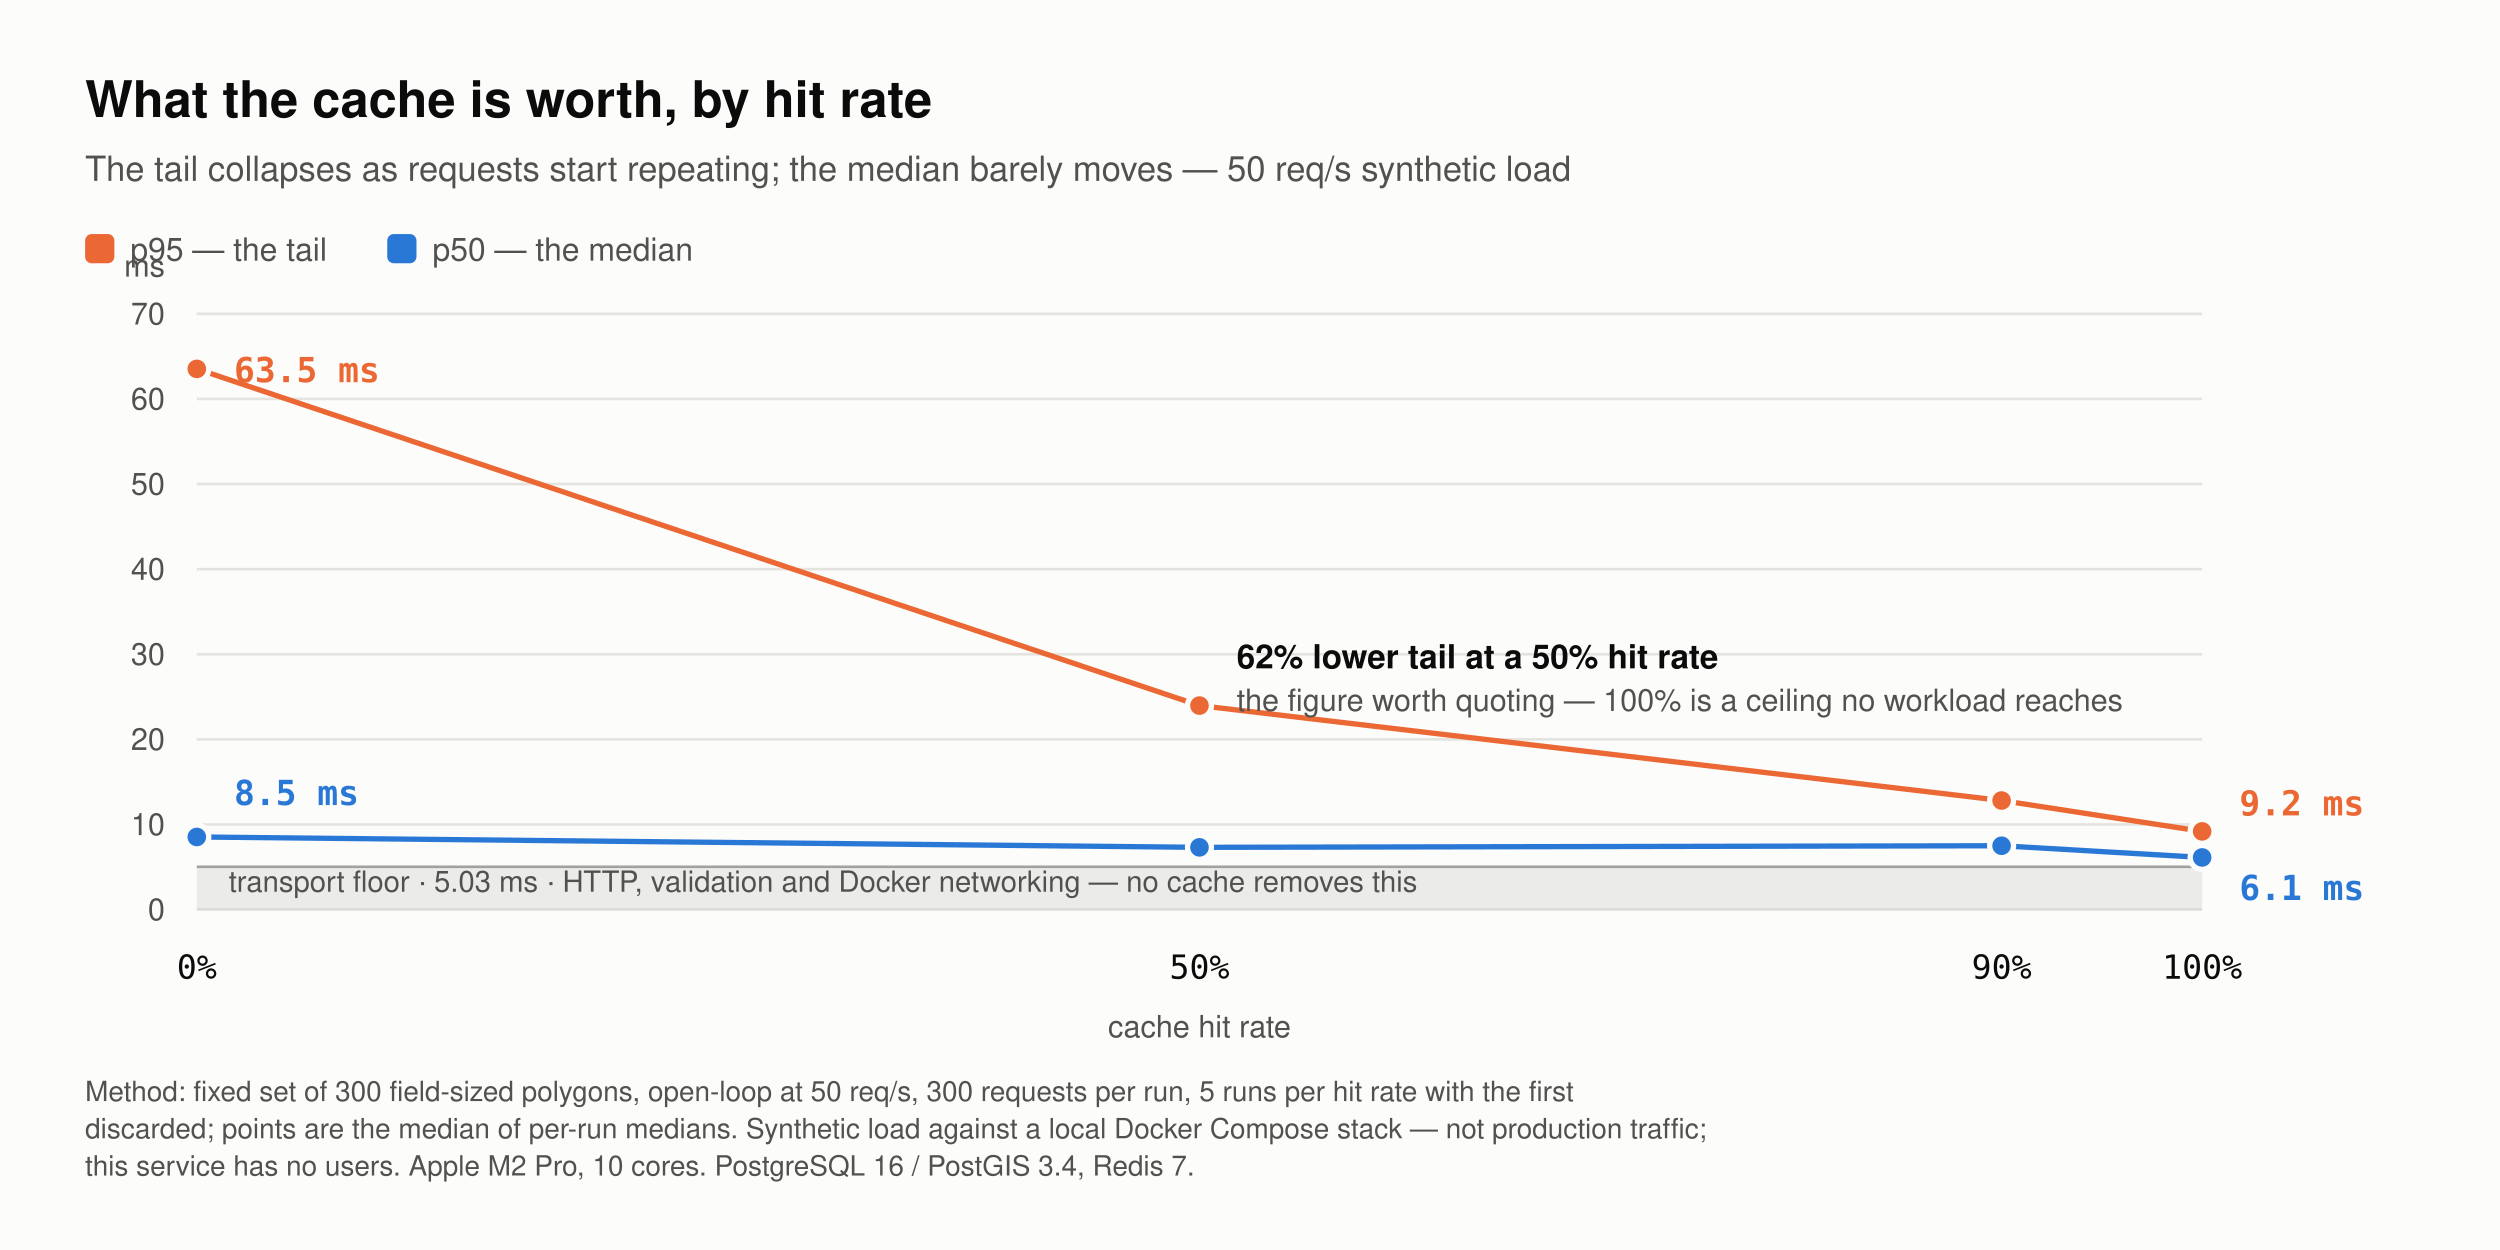
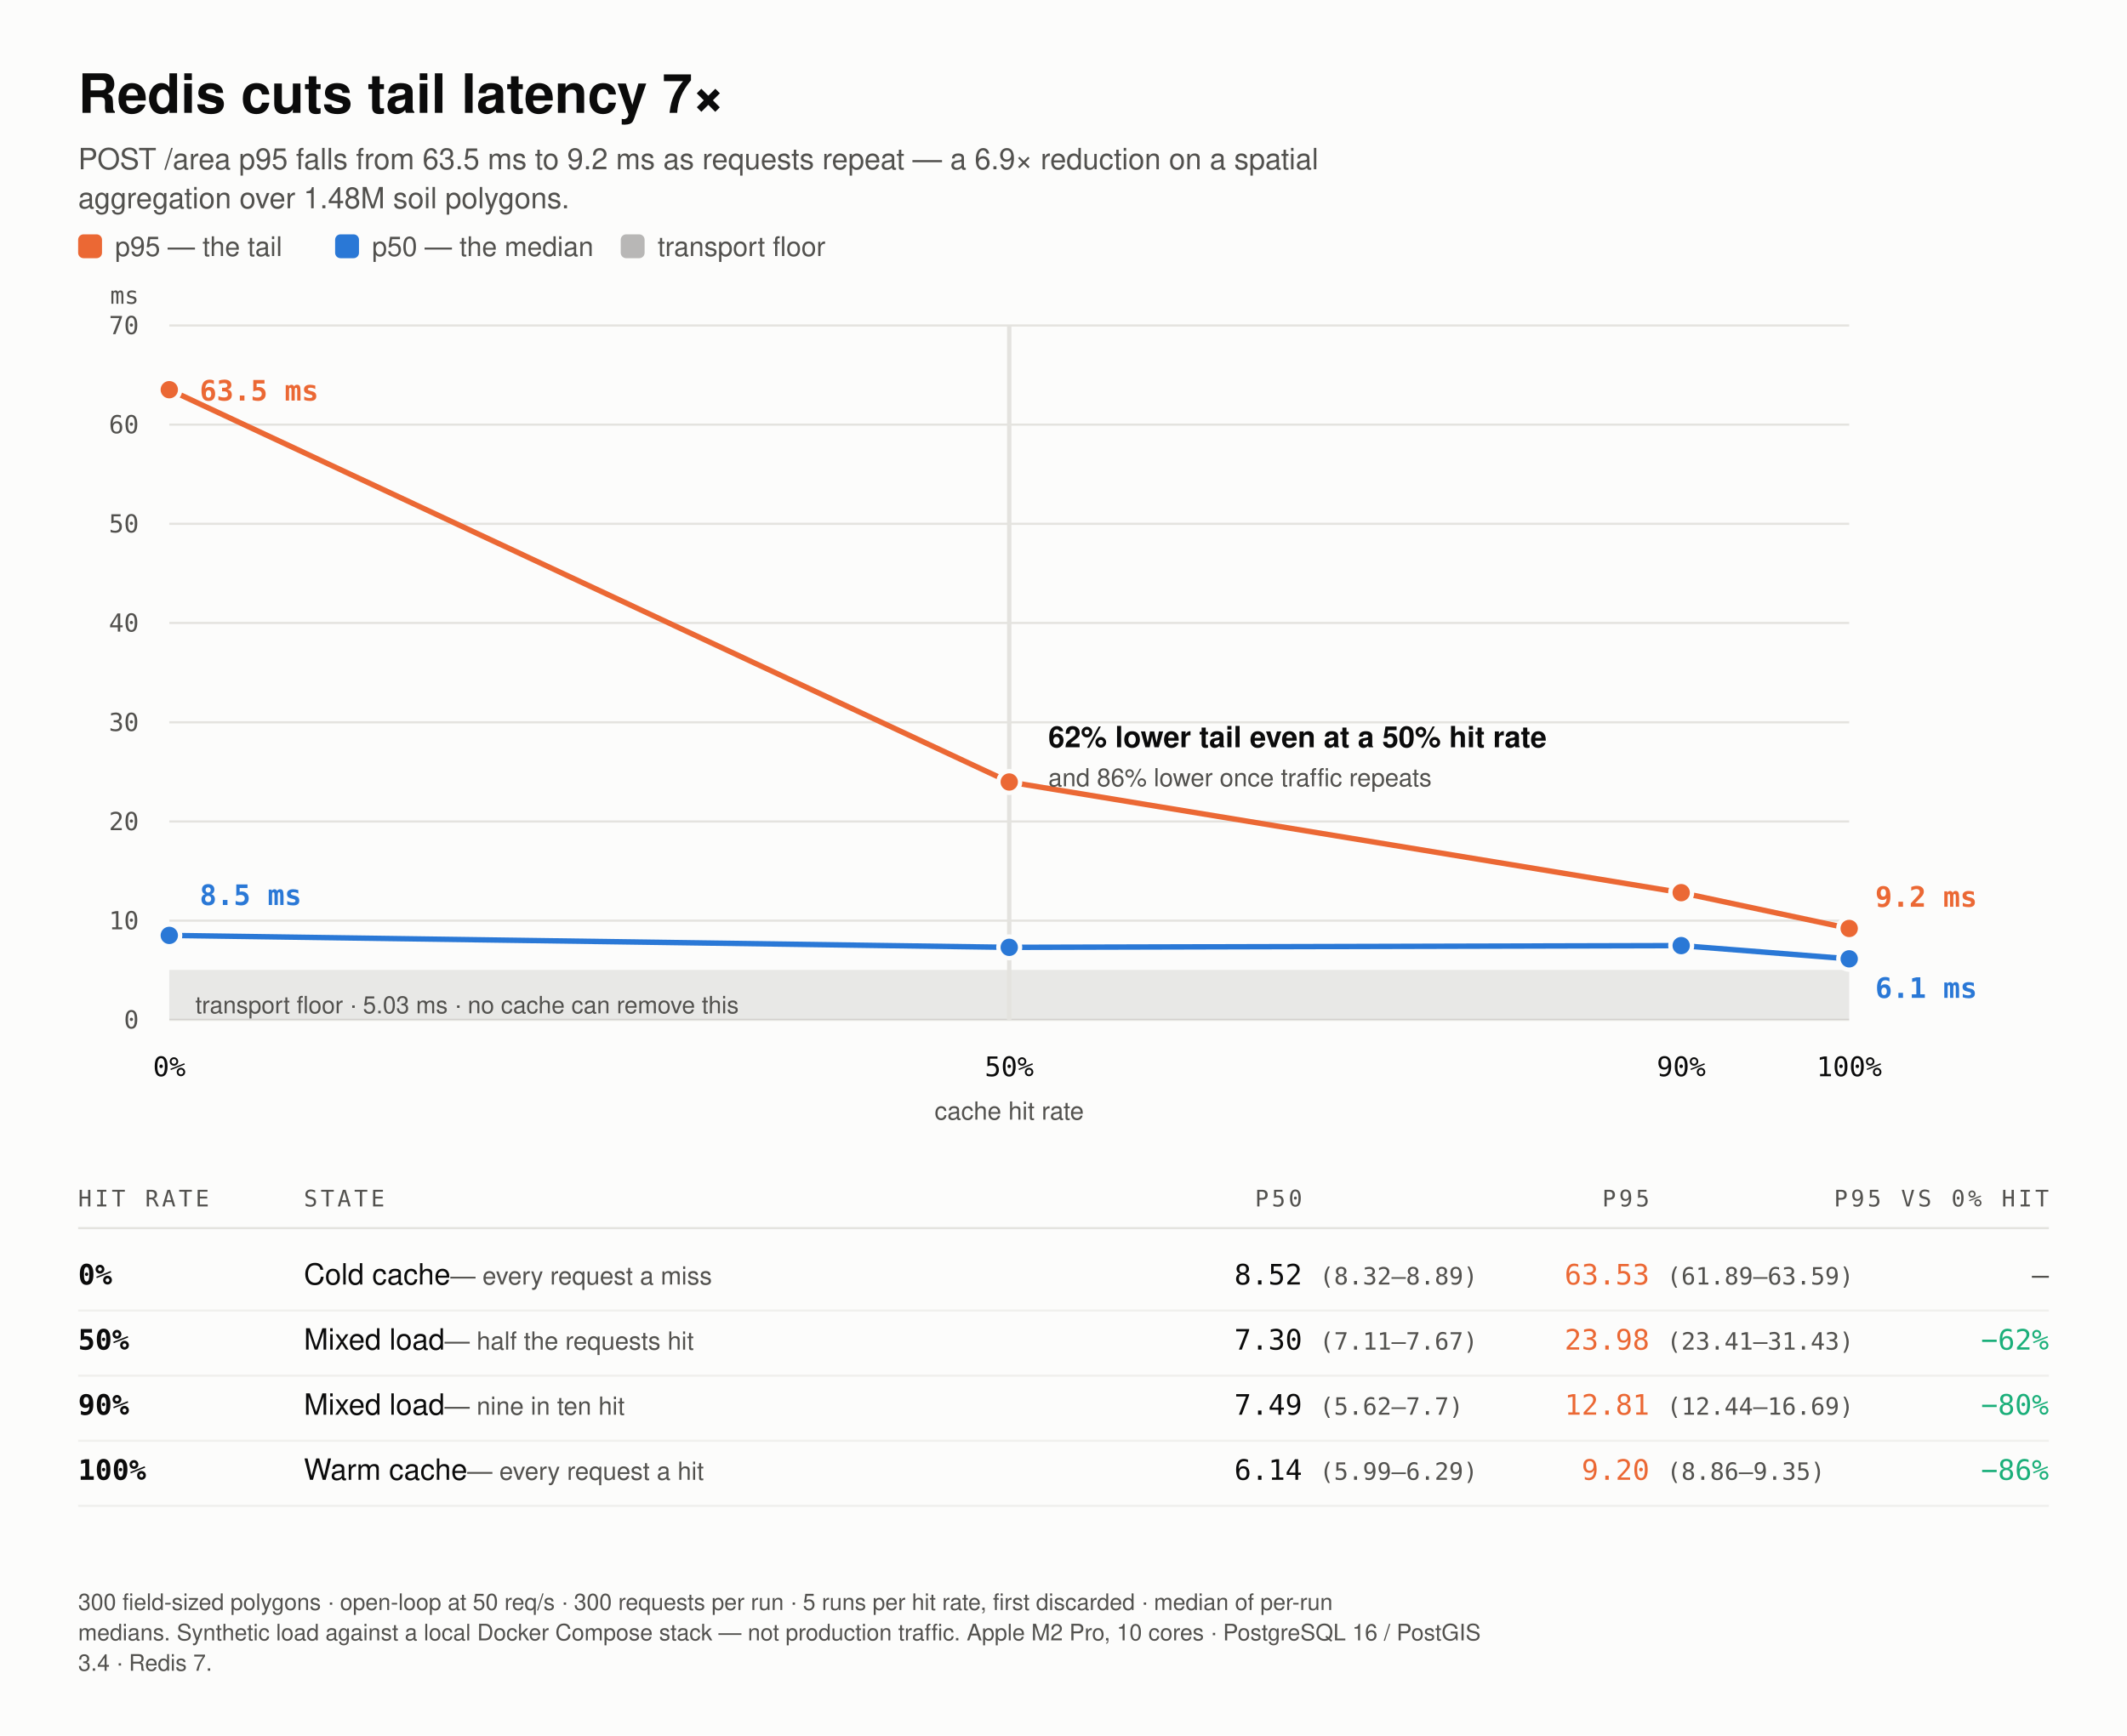
- <svg xmlns="http://www.w3.org/2000/svg" width="940" height="470" viewBox="0 0 940 470" font-family="ui-sans-serif, -apple-system, Segoe UI, Helvetica, Arial, sans-serif" role="img" aria-label="p50 and p95 latency against cache hit rate">
-   <rect width="940" height="470" fill="#fcfcfb" />
-   <text x="32" y="44" font-size="19" font-weight="600" fill="#0b0b0b">What the cache is worth, by hit rate</text>
-   <text x="32" y="68" font-size="13" fill="#52514e">The tail collapses as requests start repeating; the median barely moves — 50 req/s synthetic load</text>
-   <rect x="32" y="88" width="11" height="11" rx="2.5" fill="#eb6834" />
-   <text x="49" y="98" font-size="12" fill="#52514e">p95 — the tail</text>
-   <rect x="145.6" y="88" width="11" height="11" rx="2.5" fill="#2a78d6" />
-   <text x="162.6" y="98" font-size="12" fill="#52514e">p50 — the median</text>
-   <line x1="74" y1="342.0" x2="828" y2="342.0" stroke="#e4e3df" stroke-width="1" />
-   <text x="62" y="346.0" font-size="11.5" fill="#52514e" text-anchor="end">0</text>
-   <line x1="74" y1="310.0" x2="828" y2="310.0" stroke="#e4e3df" stroke-width="1" />
-   <text x="62" y="314.0" font-size="11.5" fill="#52514e" text-anchor="end">10</text>
-   <line x1="74" y1="278.0" x2="828" y2="278.0" stroke="#e4e3df" stroke-width="1" />
-   <text x="62" y="282.0" font-size="11.5" fill="#52514e" text-anchor="end">20</text>
-   <line x1="74" y1="246.0" x2="828" y2="246.0" stroke="#e4e3df" stroke-width="1" />
-   <text x="62" y="250.0" font-size="11.5" fill="#52514e" text-anchor="end">30</text>
-   <line x1="74" y1="214.0" x2="828" y2="214.0" stroke="#e4e3df" stroke-width="1" />
-   <text x="62" y="218.0" font-size="11.5" fill="#52514e" text-anchor="end">40</text>
-   <line x1="74" y1="182.0" x2="828" y2="182.0" stroke="#e4e3df" stroke-width="1" />
-   <text x="62" y="186.0" font-size="11.5" fill="#52514e" text-anchor="end">50</text>
-   <line x1="74" y1="150.0" x2="828" y2="150.0" stroke="#e4e3df" stroke-width="1" />
-   <text x="62" y="154.0" font-size="11.5" fill="#52514e" text-anchor="end">60</text>
-   <line x1="74" y1="118.0" x2="828" y2="118.0" stroke="#e4e3df" stroke-width="1" />
-   <text x="62" y="122.0" font-size="11.5" fill="#52514e" text-anchor="end">70</text>
-   <text x="62" y="104" font-size="11.5" fill="#52514e" text-anchor="end">ms</text>
-   <rect x="74" y="325.9" width="754" height="16.1" fill="#52514e" opacity="0.10" />
-   <line x1="74" y1="325.9" x2="828" y2="325.9" stroke="#52514e" stroke-width="1" opacity="0.5" />
-   <text x="86" y="335.3" font-size="11" fill="#52514e">transport floor · 5.03 ms · HTTP, validation and Docker networking — no cache removes this</text>
-   <text x="74.0" y="368" font-size="12.5" fill="#0b0b0b" text-anchor="middle" font-family="ui-monospace, SFMono-Regular, Menlo, monospace">0%</text>
-   <text x="451.0" y="368" font-size="12.5" fill="#0b0b0b" text-anchor="middle" font-family="ui-monospace, SFMono-Regular, Menlo, monospace">50%</text>
-   <text x="752.6" y="368" font-size="12.5" fill="#0b0b0b" text-anchor="middle" font-family="ui-monospace, SFMono-Regular, Menlo, monospace">90%</text>
-   <text x="828.0" y="368" font-size="12.5" fill="#0b0b0b" text-anchor="middle" font-family="ui-monospace, SFMono-Regular, Menlo, monospace">100%</text>
-   <text x="451" y="390" font-size="11.5" fill="#52514e" text-anchor="middle">cache hit rate</text>
-   <path d="M74.0 138.7 L451.0 265.3 L752.6 301.0 L828.0 312.6" fill="none" stroke="#eb6834" stroke-width="2" stroke-linejoin="round" stroke-linecap="round" />
-   <circle cx="74.0" cy="138.7" r="4.5" fill="#eb6834" stroke="#fcfcfb" stroke-width="2" />
-   <circle cx="451.0" cy="265.3" r="4.5" fill="#eb6834" stroke="#fcfcfb" stroke-width="2" />
-   <circle cx="752.6" cy="301.0" r="4.5" fill="#eb6834" stroke="#fcfcfb" stroke-width="2" />
-   <circle cx="828.0" cy="312.6" r="4.5" fill="#eb6834" stroke="#fcfcfb" stroke-width="2" />
-   <path d="M74.0 314.7 L451.0 318.6 L752.6 318.0 L828.0 322.4" fill="none" stroke="#2a78d6" stroke-width="2" stroke-linejoin="round" stroke-linecap="round" />
-   <circle cx="74.0" cy="314.7" r="4.5" fill="#2a78d6" stroke="#fcfcfb" stroke-width="2" />
-   <circle cx="451.0" cy="318.6" r="4.5" fill="#2a78d6" stroke="#fcfcfb" stroke-width="2" />
-   <circle cx="752.6" cy="318.0" r="4.5" fill="#2a78d6" stroke="#fcfcfb" stroke-width="2" />
-   <circle cx="828.0" cy="322.4" r="4.5" fill="#2a78d6" stroke="#fcfcfb" stroke-width="2" />
-   <text x="88.0" y="143.7" font-size="13" fill="#eb6834" font-family="ui-monospace, SFMono-Regular, Menlo, monospace" font-weight="600" text-anchor="start">63.5 ms</text>
-   <text x="88.0" y="302.7" font-size="13" fill="#2a78d6" font-family="ui-monospace, SFMono-Regular, Menlo, monospace" font-weight="600" text-anchor="start">8.5 ms</text>
-   <text x="842.0" y="306.6" font-size="13" fill="#eb6834" font-family="ui-monospace, SFMono-Regular, Menlo, monospace" font-weight="600" text-anchor="start">9.2 ms</text>
-   <text x="842.0" y="338.4" font-size="13" fill="#2a78d6" font-family="ui-monospace, SFMono-Regular, Menlo, monospace" font-weight="600" text-anchor="start">6.1 ms</text>
-   <text x="465.0" y="251.3" font-size="12.5" fill="#0b0b0b" font-weight="600">62% lower tail at a 50% hit rate</text>
-   <text x="465.0" y="267.3" font-size="11.5" fill="#52514e">the figure worth quoting — 100% is a ceiling no workload reaches</text>
-   <text x="32" y="414" font-size="10.5" fill="#52514e">Method: fixed set of 300 field-sized polygons, open-loop at 50 req/s, 300 requests per run, 5 runs per hit rate with the first</text>
-   <text x="32" y="428" font-size="10.5" fill="#52514e">discarded; points are the median of per-run medians. Synthetic load against a local Docker Compose stack — not production traffic;</text>
-   <text x="32" y="442" font-size="10.5" fill="#52514e">this service has no users. Apple M2 Pro, 10 cores. PostgreSQL 16 / PostGIS 3.4, Redis 7.</text>
+ <svg xmlns="http://www.w3.org/2000/svg" width="980" height="800" viewBox="0 0 980 800" font-family="ui-sans-serif, -apple-system, Segoe UI, Helvetica, Arial, sans-serif" role="img" aria-label="Cache hit rate against POST /area latency: p95 falls from 63.5 ms to 9.2 ms">
+   <rect width="980" height="800" fill="#fcfcfb" />
+   <text x="36" y="52" font-size="25" font-weight="600" fill="#0b0b0b">Redis cuts tail latency 7×</text>
+   <text x="36" y="78" font-size="13.5" fill="#52514e">POST /area p95 falls from 63.5 ms to 9.2 ms as requests repeat — a 6.9× reduction on a spatial</text>
+   <text x="36" y="96" font-size="13.5" fill="#52514e">aggregation over 1.48M soil polygons.</text>
+   <rect x="36" y="108" width="11" height="11" rx="2.5" fill="#eb6834" />
+   <text x="53" y="118" font-size="12.5" fill="#52514e">p95 — the tail</text>
+   <rect x="154.4" y="108" width="11" height="11" rx="2.5" fill="#2a78d6" />
+   <text x="171.4" y="118" font-size="12.5" fill="#52514e">p50 — the median</text>
+   <rect x="286.0" y="108" width="11" height="11" rx="2.5" fill="#52514e" opacity="0.4" />
+   <text x="303.0" y="118" font-size="12.5" fill="#52514e">transport floor</text>
+   <line x1="78" y1="470.0" x2="852" y2="470.0" stroke="#e4e3df" stroke-width="1" />
+   <text x="64" y="474.0" font-size="11.5" fill="#52514e" text-anchor="end" font-family="ui-monospace, SFMono-Regular, Menlo, monospace">0</text>
+   <line x1="78" y1="424.3" x2="852" y2="424.3" stroke="#e4e3df" stroke-width="1" />
+   <text x="64" y="428.3" font-size="11.5" fill="#52514e" text-anchor="end" font-family="ui-monospace, SFMono-Regular, Menlo, monospace">10</text>
+   <line x1="78" y1="378.6" x2="852" y2="378.6" stroke="#e4e3df" stroke-width="1" />
+   <text x="64" y="382.6" font-size="11.5" fill="#52514e" text-anchor="end" font-family="ui-monospace, SFMono-Regular, Menlo, monospace">20</text>
+   <line x1="78" y1="332.9" x2="852" y2="332.9" stroke="#e4e3df" stroke-width="1" />
+   <text x="64" y="336.9" font-size="11.5" fill="#52514e" text-anchor="end" font-family="ui-monospace, SFMono-Regular, Menlo, monospace">30</text>
+   <line x1="78" y1="287.1" x2="852" y2="287.1" stroke="#e4e3df" stroke-width="1" />
+   <text x="64" y="291.1" font-size="11.5" fill="#52514e" text-anchor="end" font-family="ui-monospace, SFMono-Regular, Menlo, monospace">40</text>
+   <line x1="78" y1="241.4" x2="852" y2="241.4" stroke="#e4e3df" stroke-width="1" />
+   <text x="64" y="245.4" font-size="11.5" fill="#52514e" text-anchor="end" font-family="ui-monospace, SFMono-Regular, Menlo, monospace">50</text>
+   <line x1="78" y1="195.7" x2="852" y2="195.7" stroke="#e4e3df" stroke-width="1" />
+   <text x="64" y="199.7" font-size="11.5" fill="#52514e" text-anchor="end" font-family="ui-monospace, SFMono-Regular, Menlo, monospace">60</text>
+   <line x1="78" y1="150.0" x2="852" y2="150.0" stroke="#e4e3df" stroke-width="1" />
+   <text x="64" y="154.0" font-size="11.5" fill="#52514e" text-anchor="end" font-family="ui-monospace, SFMono-Regular, Menlo, monospace">70</text>
+   <text x="64" y="140" font-size="11" fill="#52514e" text-anchor="end" font-family="ui-monospace, SFMono-Regular, Menlo, monospace">ms</text>
+   <rect x="78" y="447.0" width="774" height="23.0" fill="#52514e" opacity="0.12" />
+   <text x="90" y="467.0" font-size="11" fill="#52514e">transport floor · 5.03 ms · no cache can remove this</text>
+   <line x1="465.0" y1="150" x2="465.0" y2="470" stroke="#e4e3df" stroke-width="2" />
+   <path d="M78.0 179.6 L465.0 360.4 L774.6 411.4 L852.0 427.9" fill="none" stroke="#eb6834" stroke-width="2.5" stroke-linejoin="round" stroke-linecap="round" />
+   <circle cx="78.0" cy="179.6" r="5" fill="#eb6834" stroke="#fcfcfb" stroke-width="2" />
+   <circle cx="465.0" cy="360.4" r="5" fill="#eb6834" stroke="#fcfcfb" stroke-width="2" />
+   <circle cx="774.6" cy="411.4" r="5" fill="#eb6834" stroke="#fcfcfb" stroke-width="2" />
+   <circle cx="852.0" cy="427.9" r="5" fill="#eb6834" stroke="#fcfcfb" stroke-width="2" />
+   <path d="M78.0 431.1 L465.0 436.6 L774.6 435.8 L852.0 441.9" fill="none" stroke="#2a78d6" stroke-width="2.5" stroke-linejoin="round" stroke-linecap="round" />
+   <circle cx="78.0" cy="431.1" r="5" fill="#2a78d6" stroke="#fcfcfb" stroke-width="2" />
+   <circle cx="465.0" cy="436.6" r="5" fill="#2a78d6" stroke="#fcfcfb" stroke-width="2" />
+   <circle cx="774.6" cy="435.8" r="5" fill="#2a78d6" stroke="#fcfcfb" stroke-width="2" />
+   <circle cx="852.0" cy="441.9" r="5" fill="#2a78d6" stroke="#fcfcfb" stroke-width="2" />
+   <text x="92.0" y="184.6" font-size="13" fill="#eb6834" font-family="ui-monospace, SFMono-Regular, Menlo, monospace" font-weight="600">63.5 ms</text>
+   <text x="92.0" y="417.1" font-size="13" fill="#2a78d6" font-family="ui-monospace, SFMono-Regular, Menlo, monospace" font-weight="600">8.5 ms</text>
+   <text x="864.0" y="417.9" font-size="13" fill="#eb6834" font-family="ui-monospace, SFMono-Regular, Menlo, monospace" font-weight="600">9.2 ms</text>
+   <text x="864.0" y="459.9" font-size="13" fill="#2a78d6" font-family="ui-monospace, SFMono-Regular, Menlo, monospace" font-weight="600">6.1 ms</text>
+   <text x="483.0" y="344.4" font-size="13.5" fill="#0b0b0b" font-weight="600">62% lower tail even at a 50% hit rate</text>
+   <text x="483.0" y="362.4" font-size="11.5" fill="#52514e">and 86% lower once traffic repeats</text>
+   <text x="78.0" y="496" font-size="12.5" fill="#0b0b0b" text-anchor="middle" font-family="ui-monospace, SFMono-Regular, Menlo, monospace">0%</text>
+   <text x="465.0" y="496" font-size="12.5" fill="#0b0b0b" text-anchor="middle" font-family="ui-monospace, SFMono-Regular, Menlo, monospace">50%</text>
+   <text x="774.6" y="496" font-size="12.5" fill="#0b0b0b" text-anchor="middle" font-family="ui-monospace, SFMono-Regular, Menlo, monospace">90%</text>
+   <text x="852.0" y="496" font-size="12.5" fill="#0b0b0b" text-anchor="middle" font-family="ui-monospace, SFMono-Regular, Menlo, monospace">100%</text>
+   <text x="465" y="516" font-size="11.5" fill="#52514e" text-anchor="middle">cache hit rate</text>
+   <text x="36" y="556" font-size="10.5" fill="#52514e" text-anchor="start" font-family="ui-monospace, SFMono-Regular, Menlo, monospace" letter-spacing="1.4">HIT RATE</text>
+   <text x="140" y="556" font-size="10.5" fill="#52514e" text-anchor="start" font-family="ui-monospace, SFMono-Regular, Menlo, monospace" letter-spacing="1.4">STATE</text>
+   <text x="600" y="556" font-size="10.5" fill="#52514e" text-anchor="end" font-family="ui-monospace, SFMono-Regular, Menlo, monospace" letter-spacing="1.4">P50</text>
+   <text x="760" y="556" font-size="10.5" fill="#52514e" text-anchor="end" font-family="ui-monospace, SFMono-Regular, Menlo, monospace" letter-spacing="1.4">P95</text>
+   <text x="944" y="556" font-size="10.5" fill="#52514e" text-anchor="end" font-family="ui-monospace, SFMono-Regular, Menlo, monospace" letter-spacing="1.4">P95 VS 0% HIT</text>
+   <line x1="36" y1="566" x2="944" y2="566" stroke="#e4e3df" stroke-width="1" />
+   <text x="36" y="592" font-size="13" fill="#0b0b0b" font-weight="600" font-family="ui-monospace, SFMono-Regular, Menlo, monospace">0%</text>
+   <text x="140" y="592" font-size="13.5" fill="#0b0b0b">Cold cache<tspan fill="#52514e" font-size="11.5"> — every request a miss</tspan>
+   </text>
+   <text x="600" y="592" font-size="13" fill="#0b0b0b" text-anchor="end" font-family="ui-monospace, SFMono-Regular, Menlo, monospace">8.52</text>
+   <text x="608" y="592" font-size="11" fill="#52514e" font-family="ui-monospace, SFMono-Regular, Menlo, monospace">(8.32–8.89)</text>
+   <text x="760" y="592" font-size="13" fill="#eb6834" text-anchor="end" font-family="ui-monospace, SFMono-Regular, Menlo, monospace">63.53</text>
+   <text x="768" y="592" font-size="11" fill="#52514e" font-family="ui-monospace, SFMono-Regular, Menlo, monospace">(61.89–63.59)</text>
+   <text x="944" y="592" font-size="13" text-anchor="end" font-family="ui-monospace, SFMono-Regular, Menlo, monospace" fill="#52514e">—</text>
+   <line x1="36" y1="604" x2="944" y2="604" stroke="#e4e3df" stroke-width="1" opacity="0.5" />
+   <text x="36" y="622" font-size="13" fill="#0b0b0b" font-weight="600" font-family="ui-monospace, SFMono-Regular, Menlo, monospace">50%</text>
+   <text x="140" y="622" font-size="13.5" fill="#0b0b0b">Mixed load<tspan fill="#52514e" font-size="11.5"> — half the requests hit</tspan>
+   </text>
+   <text x="600" y="622" font-size="13" fill="#0b0b0b" text-anchor="end" font-family="ui-monospace, SFMono-Regular, Menlo, monospace">7.30</text>
+   <text x="608" y="622" font-size="11" fill="#52514e" font-family="ui-monospace, SFMono-Regular, Menlo, monospace">(7.11–7.67)</text>
+   <text x="760" y="622" font-size="13" fill="#eb6834" text-anchor="end" font-family="ui-monospace, SFMono-Regular, Menlo, monospace">23.98</text>
+   <text x="768" y="622" font-size="11" fill="#52514e" font-family="ui-monospace, SFMono-Regular, Menlo, monospace">(23.41–31.43)</text>
+   <text x="944" y="622" font-size="13" text-anchor="end" font-family="ui-monospace, SFMono-Regular, Menlo, monospace" fill="#1baf7a">−62%</text>
+   <line x1="36" y1="634" x2="944" y2="634" stroke="#e4e3df" stroke-width="1" opacity="0.5" />
+   <text x="36" y="652" font-size="13" fill="#0b0b0b" font-weight="600" font-family="ui-monospace, SFMono-Regular, Menlo, monospace">90%</text>
+   <text x="140" y="652" font-size="13.5" fill="#0b0b0b">Mixed load<tspan fill="#52514e" font-size="11.5"> — nine in ten hit</tspan>
+   </text>
+   <text x="600" y="652" font-size="13" fill="#0b0b0b" text-anchor="end" font-family="ui-monospace, SFMono-Regular, Menlo, monospace">7.49</text>
+   <text x="608" y="652" font-size="11" fill="#52514e" font-family="ui-monospace, SFMono-Regular, Menlo, monospace">(5.62–7.7)</text>
+   <text x="760" y="652" font-size="13" fill="#eb6834" text-anchor="end" font-family="ui-monospace, SFMono-Regular, Menlo, monospace">12.81</text>
+   <text x="768" y="652" font-size="11" fill="#52514e" font-family="ui-monospace, SFMono-Regular, Menlo, monospace">(12.44–16.69)</text>
+   <text x="944" y="652" font-size="13" text-anchor="end" font-family="ui-monospace, SFMono-Regular, Menlo, monospace" fill="#1baf7a">−80%</text>
+   <line x1="36" y1="664" x2="944" y2="664" stroke="#e4e3df" stroke-width="1" opacity="0.5" />
+   <text x="36" y="682" font-size="13" fill="#0b0b0b" font-weight="600" font-family="ui-monospace, SFMono-Regular, Menlo, monospace">100%</text>
+   <text x="140" y="682" font-size="13.5" fill="#0b0b0b">Warm cache<tspan fill="#52514e" font-size="11.5"> — every request a hit</tspan>
+   </text>
+   <text x="600" y="682" font-size="13" fill="#0b0b0b" text-anchor="end" font-family="ui-monospace, SFMono-Regular, Menlo, monospace">6.14</text>
+   <text x="608" y="682" font-size="11" fill="#52514e" font-family="ui-monospace, SFMono-Regular, Menlo, monospace">(5.99–6.29)</text>
+   <text x="760" y="682" font-size="13" fill="#eb6834" text-anchor="end" font-family="ui-monospace, SFMono-Regular, Menlo, monospace">9.20</text>
+   <text x="768" y="682" font-size="11" fill="#52514e" font-family="ui-monospace, SFMono-Regular, Menlo, monospace">(8.86–9.35)</text>
+   <text x="944" y="682" font-size="13" text-anchor="end" font-family="ui-monospace, SFMono-Regular, Menlo, monospace" fill="#1baf7a">−86%</text>
+   <line x1="36" y1="694" x2="944" y2="694" stroke="#e4e3df" stroke-width="1" opacity="0.5" />
+   <text x="36" y="742" font-size="10.5" fill="#52514e">300 field-sized polygons · open-loop at 50 req/s · 300 requests per run · 5 runs per hit rate, first discarded · median of per-run</text>
+   <text x="36" y="756" font-size="10.5" fill="#52514e">medians. Synthetic load against a local Docker Compose stack — not production traffic. Apple M2 Pro, 10 cores · PostgreSQL 16 / PostGIS</text>
+   <text x="36" y="770" font-size="10.5" fill="#52514e">3.4 · Redis 7.</text>
</svg>
